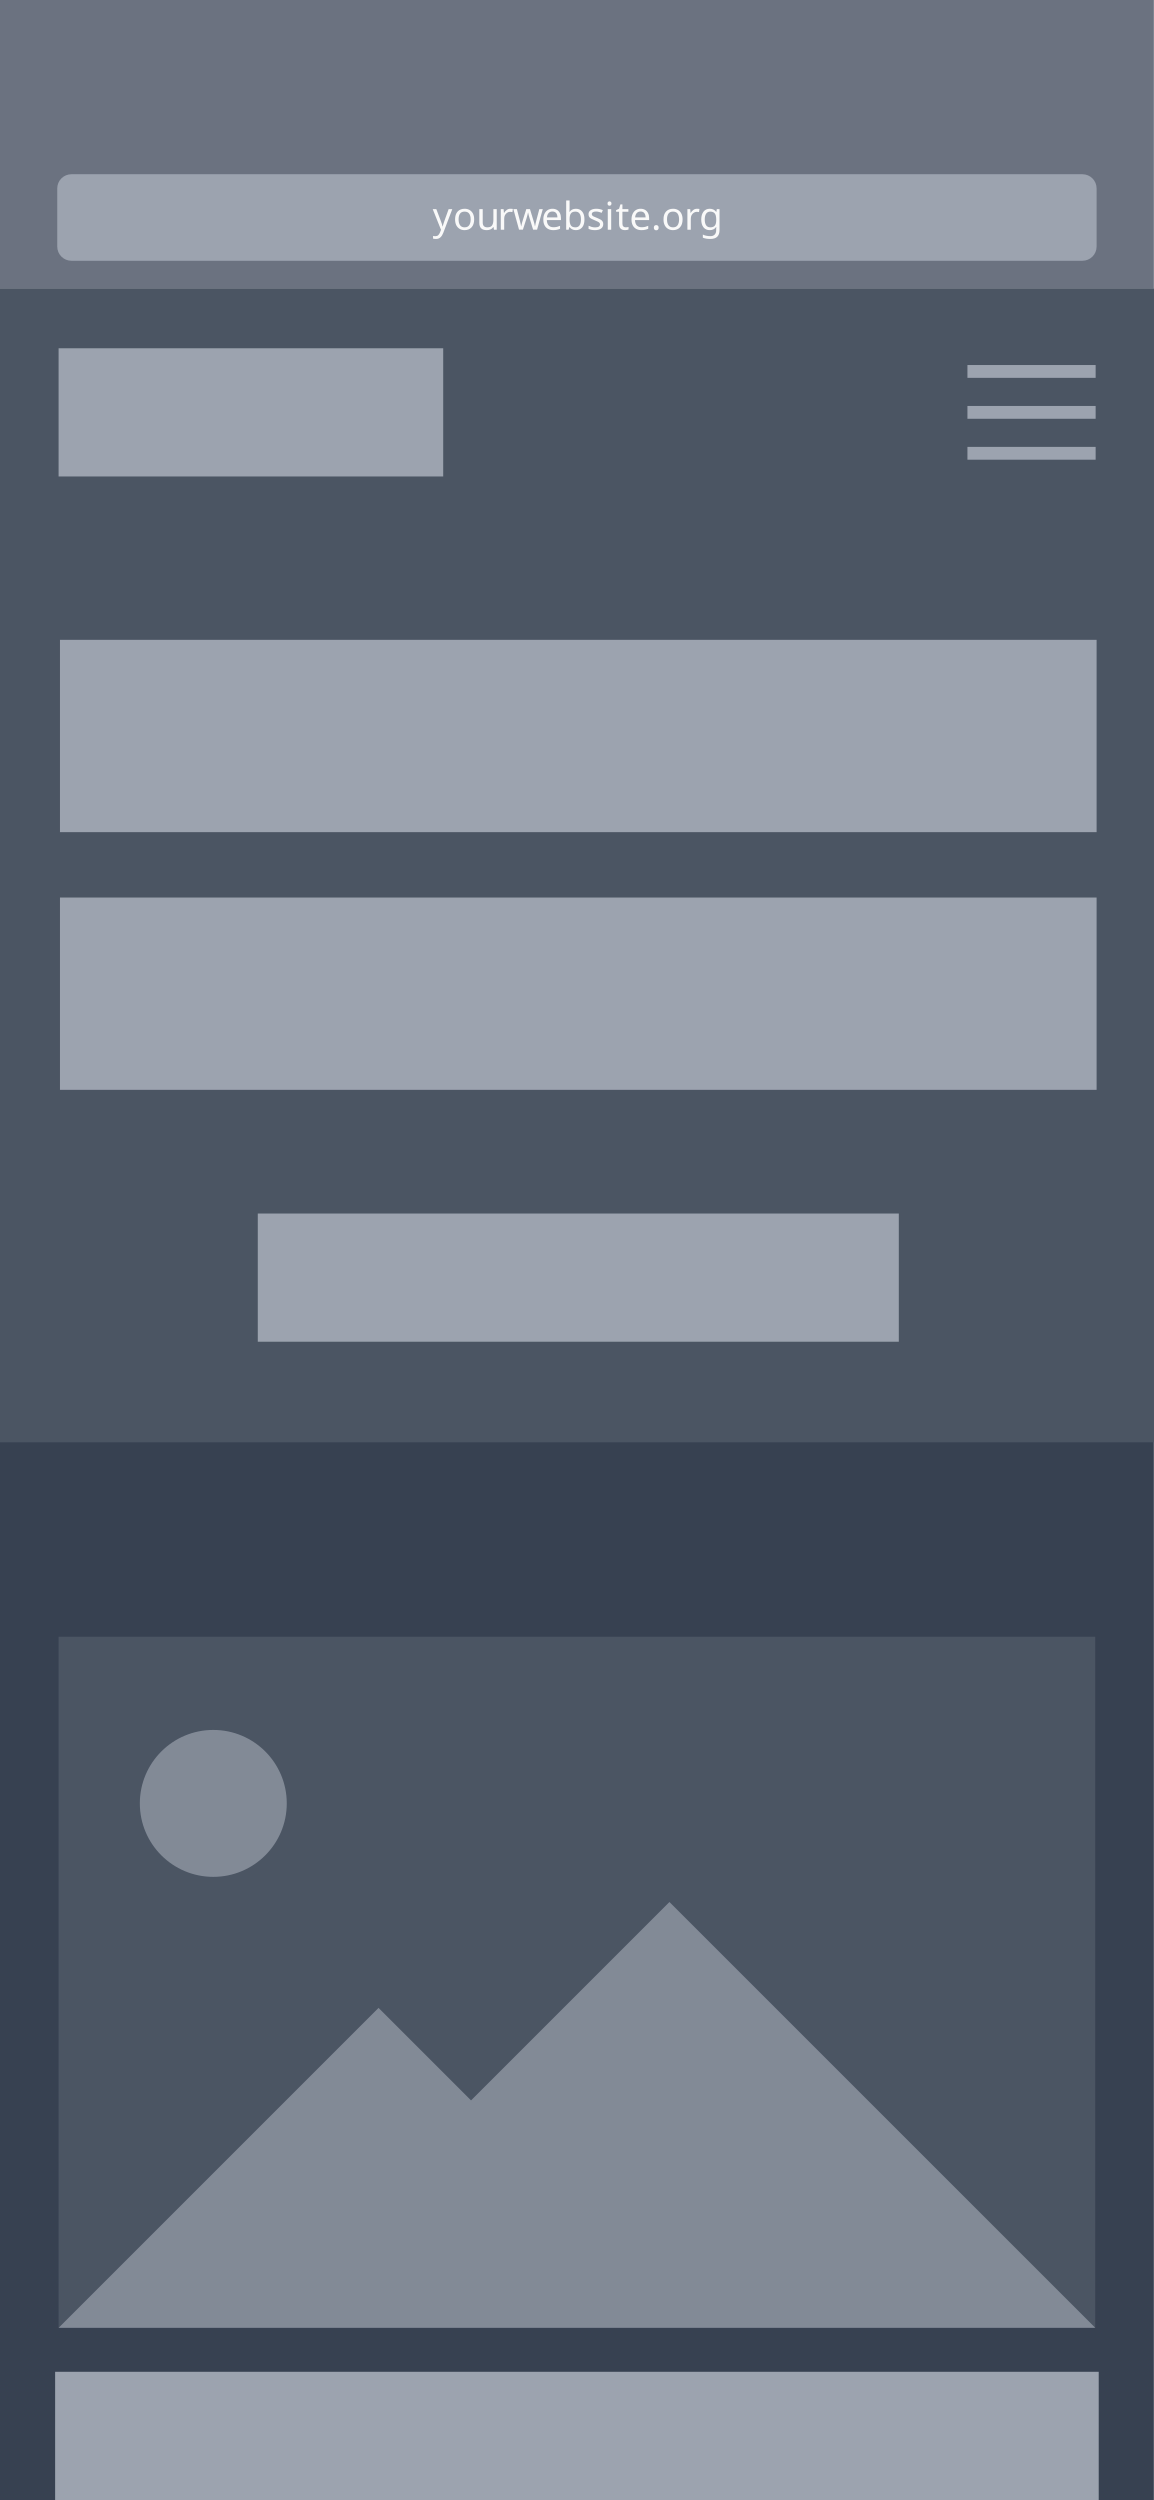
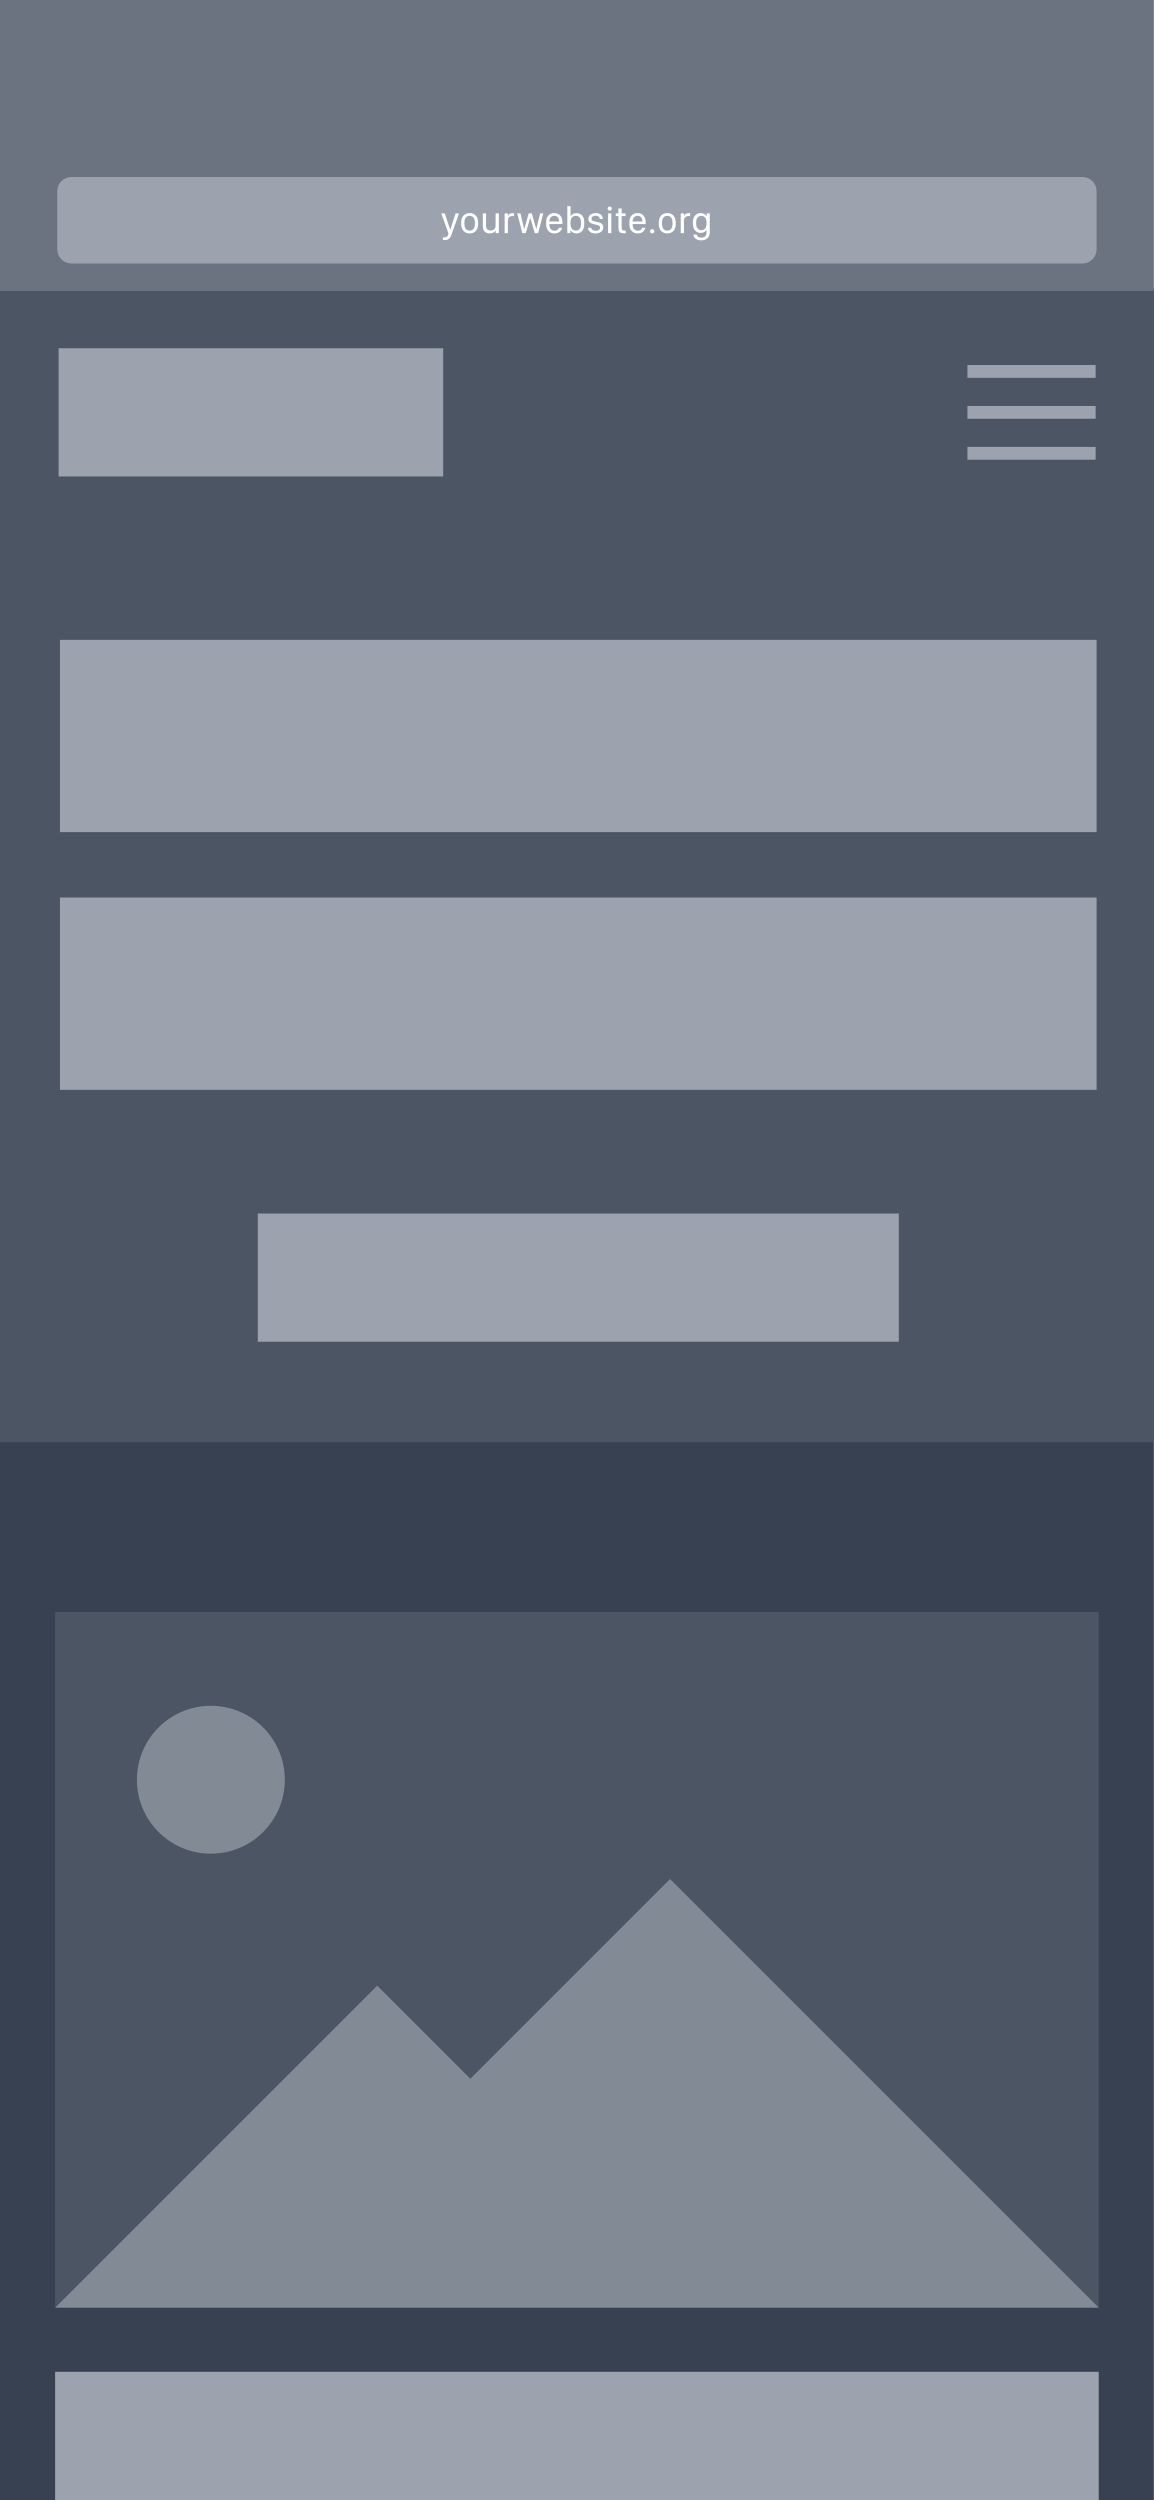
<svg xmlns="http://www.w3.org/2000/svg" id="mobile-dark" viewBox="0 0 360 780">
  <rect y="90" width="360" height="690" fill="#374151" stroke-width="0" />
  <rect y="90" width="360" height="360" fill="#4b5563" stroke-width="0" />
  <rect x="18.28" y="108.66" width="120" height="40" fill="#9ca3af" stroke-width="0" />
  <g>
    <rect x="18.71" y="199.63" width="323.43" height="60" fill="#9ca3af" stroke-width="0" />
    <rect x="18.71" y="280.03" width="323.43" height="60" fill="#9ca3af" stroke-width="0" />
  </g>
  <rect x="80.43" y="378.62" width="200" height="40" fill="#9ca3af" stroke-width="0" />
-   <path d="m18.28,510.66h323.43v215.62H18.28v-215.62Z" fill="#4b5563" stroke-width="0" />
-   <path d="m208.86,593.43l-61.9,61.9-28.86-28.86-99.81,99.81h323.43l-132.86-132.85Z" fill="#9ca3af" isolation="isolate" opacity=".68" stroke-width="0" />
-   <circle cx="66.55" cy="562.66" r="22.92" fill="#9ca3af" isolation="isolate" opacity=".68" stroke-width="0" />
+   <path d="m17.2,502.93h325.6v217.07H17.2v-217.07Z" fill="#4b5563" stroke-width="0" />
+   <path d="m209.05,586.26l-62.31,62.31-29.05-29.05-100.48,100.48h325.6l-133.75-133.74Z" fill="#9ca3af" isolation="isolate" opacity=".68" stroke-width="0" />
+   <circle cx="65.79" cy="555.28" r="23.07" fill="#9ca3af" isolation="isolate" opacity=".68" stroke-width="0" />
  <g>
    <rect x="301.84" y="113.89" width="40" height="4" fill="#9ca3af" stroke-width="0" />
    <rect x="301.84" y="126.66" width="40" height="4" fill="#9ca3af" stroke-width="0" />
    <rect x="301.84" y="139.43" width="40" height="4" fill="#9ca3af" stroke-width="0" />
  </g>
-   <rect width="360" height="90" fill="#6b7280" stroke-width="0" />
-   <rect x="17.86" y="54.36" width="324.28" height="27" rx="4.43" ry="4.43" fill="#9ca3af" stroke-width="0" />
-   <text transform="translate(134.99 71.68)" fill="#f9f9f9" font-family="SFCompact-Regular, 'SF Compact'" font-size="12" font-variation-settings="'opsz' 19, 'wght' 457">
-     <tspan x="0" y="0" letter-spacing="0em">y</tspan>
-     <tspan x="6.34" y="0">ou</tspan>
-     <tspan x="20.24" y="0" letter-spacing=".01em">r</tspan>
-     <tspan x="25.06" y="0" letter-spacing="0em">w</tspan>
-     <tspan x="33.87" y="0">ebs</tspan>
-     <tspan x="53.62" y="0" letter-spacing="0em">i</tspan>
-     <tspan x="57.05" y="0">te.o</tspan>
-     <tspan x="78.46" y="0" letter-spacing="0em">r</tspan>
-     <tspan x="83.14" y="0">g</tspan>
-   </text>
-   <rect x="17.2" y="740" width="325.6" height="40" fill="#9ca3af" isolation="isolate" stroke-width="0" />
+   <rect width="360" height="90.76" fill="#6b7280" stroke-width="0" />
+   <g>
+     <rect x="17.86" y="55.22" width="324.28" height="27" rx="4.43" ry="4.43" fill="#9ca3af" stroke-width="0" />
+     <g>
+       <path d="m141.03,72.76l-.16.43c-.48,1.31-1.08,1.71-2.12,1.71-.19,0-.4-.02-.57-.05v-.82c.1.01.29.02.45.02.7,0,1.04-.24,1.21-.89l.09-.33-2.27-6.25h1.12l1.66,5.04h.04l1.67-5.04h1.07c-.06.2-2.19,6.18-2.2,6.19Z" fill="#fff" stroke-width="0" />
+       <path d="m149.18,69.37v.55c0,1.67-.91,2.91-2.64,2.91s-2.65-1.24-2.65-2.91v-.55c0-1.65.93-2.89,2.65-2.89s2.64,1.25,2.64,2.89Zm-4.28.04v.48c0,1.25.58,2.07,1.64,2.07s1.63-.81,1.63-2.07v-.48c0-1.26-.57-2.07-1.63-2.07s-1.64.81-1.64,2.07Z" fill="#fff" stroke-width="0" />
+       <path d="m155.64,72.73h-1v-.81h-.04c-.22.49-.8.91-1.78.91-1.27,0-2.18-.73-2.18-2.14v-4.12h1.01v3.83c0,1.15.66,1.52,1.47,1.52.88,0,1.51-.56,1.51-1.54v-3.81h1.01v6.16Z" fill="#fff" stroke-width="0" />
+       <path d="m157.44,66.57h1.01v.76h.03c.18-.37.64-.85,1.52-.85.13,0,.26.01.38.03v.92c-.11-.02-.3-.02-.49-.02-1.09,0-1.43.68-1.43,1.51v3.81h-1.01v-6.16Z" fill="#fff" stroke-width="0" />
+       <path d="m167.9,72.73h-1.04l-1.41-4.75h-.02l-1.4,4.75h-1.05l-1.61-6.16h1.02l1.13,4.87h.05l1.39-4.87h.96l1.39,4.87h.05l1.13-4.87h1.02l-1.61,6.16Z" fill="#fff" stroke-width="0" />
+       <path d="m170.39,69.95v-.69c0-1.62.92-2.78,2.54-2.78s2.54,1.16,2.54,2.85v.57h-4.07v.11c0,1.17.6,1.97,1.6,1.97.71,0,1.18-.36,1.38-.93h1c-.23,1.02-1.05,1.78-2.41,1.78-1.61,0-2.58-1.13-2.58-2.88Zm4.07-.86v-.02c0-.98-.6-1.75-1.52-1.75s-1.54.78-1.54,1.75v.02h3.06Z" fill="#fff" stroke-width="0" />
+       <path d="m178,71.8h-.03v.93h-.97v-8.42h1.01v3.11h.03c.32-.53,1.03-.94,1.81-.94,1.44,0,2.44,1.02,2.44,2.87v.6c0,1.78-.97,2.88-2.46,2.88-.88,0-1.48-.39-1.84-1.03Zm3.28-1.91v-.49c0-1.33-.64-2.05-1.56-2.05-1.07,0-1.72.71-1.72,2.05v.47c0,1.34.64,2.07,1.72,2.07.93,0,1.56-.74,1.56-2.06Z" fill="#fff" stroke-width="0" />
+       <path d="m185.87,66.47c1.45,0,2.19.83,2.19,1.85h-.94c-.04-.47-.33-1.02-1.29-1.02-.73,0-1.26.32-1.26.93,0,.69.81.84,1.52.97,1.15.21,2.13.52,2.13,1.72s-.99,1.92-2.44,1.92c-1.35,0-2.3-.65-2.3-1.76h.98c.09.56.57.93,1.39.93.94,0,1.37-.45,1.37-.97,0-.7-.69-.83-1.55-1-1.15-.23-2.09-.59-2.09-1.7,0-1.3,1.1-1.86,2.28-1.86Z" fill="#fff" stroke-width="0" />
+       <path d="m190.22,64.44c.36,0,.65.28.65.64s-.29.64-.65.64-.64-.28-.64-.64.29-.64.64-.64Zm-.5,2.13h1.01v6.16h-1.01v-6.16Z" fill="#fff" stroke-width="0" />
+       <path d="m192.96,65.04h1v1.54h1.22v.84h-1.22v3.6c0,.74.25.93,1,.93.1,0,.18,0,.26-.01v.81c-.09.02-.3.04-.51.04-1.46,0-1.76-.56-1.76-1.78v-3.59h-.83v-.84h.83v-1.54Z" fill="#fff" stroke-width="0" />
+       <path d="m196.37,69.95v-.69c0-1.62.92-2.78,2.54-2.78s2.54,1.16,2.54,2.85v.57h-4.07v.11c0,1.17.6,1.97,1.6,1.97.71,0,1.18-.36,1.38-.93h1c-.23,1.02-1.05,1.78-2.41,1.78-1.61,0-2.58-1.13-2.58-2.88Zm4.07-.86v-.02c0-.98-.6-1.75-1.52-1.75s-1.54.78-1.54,1.75v.02h3.06Z" fill="#fff" stroke-width="0" />
+       <path d="m203.49,71.49c.38,0,.68.3.68.68s-.3.67-.68.67-.67-.3-.67-.67.3-.68.67-.68Z" fill="#fff" stroke-width="0" />
+       <path d="m210.83,69.37v.55c0,1.67-.91,2.91-2.64,2.91s-2.65-1.24-2.65-2.91v-.55c0-1.65.93-2.89,2.65-2.89s2.64,1.25,2.64,2.89Zm-4.28.04v.48c0,1.25.58,2.07,1.64,2.07s1.63-.81,1.63-2.07v-.48c0-1.26-.57-2.07-1.63-2.07s-1.64.81-1.64,2.07Z" fill="#fff" stroke-width="0" />
+       <path d="m212.38,66.57h1.01v.76h.03c.18-.37.64-.85,1.52-.85.13,0,.26.01.38.03v.92c-.11-.02-.3-.02-.49-.02-1.09,0-1.43.68-1.43,1.51v3.81h-1.01v-6.16Z" fill="#fff" stroke-width="0" />
+       <path d="m220.44,72.61v-.91h-.03c-.25.53-.92.97-1.76.97-1.44,0-2.46-1.01-2.46-2.85v-.51c0-1.81,1.01-2.83,2.46-2.83.84,0,1.51.44,1.79.96h.03v-.87h.97v6.05c0,1.58-1.22,2.37-2.62,2.37-1.56,0-2.36-.77-2.5-1.8h1.03c.11.5.63.96,1.48.96.97,0,1.61-.57,1.61-1.54Zm-3.24-3.22v.38c0,1.28.61,2.04,1.65,2.04s1.59-.77,1.59-2.04v-.38c0-1.25-.62-2.04-1.59-2.04-1.04,0-1.65.74-1.65,2.04Z" fill="#fff" stroke-width="0" />
+     </g>
+   </g>
+   <rect x="17.2" y="740" width="325.6" height="40" fill="#9ca3af" stroke-width="0" />
</svg>
